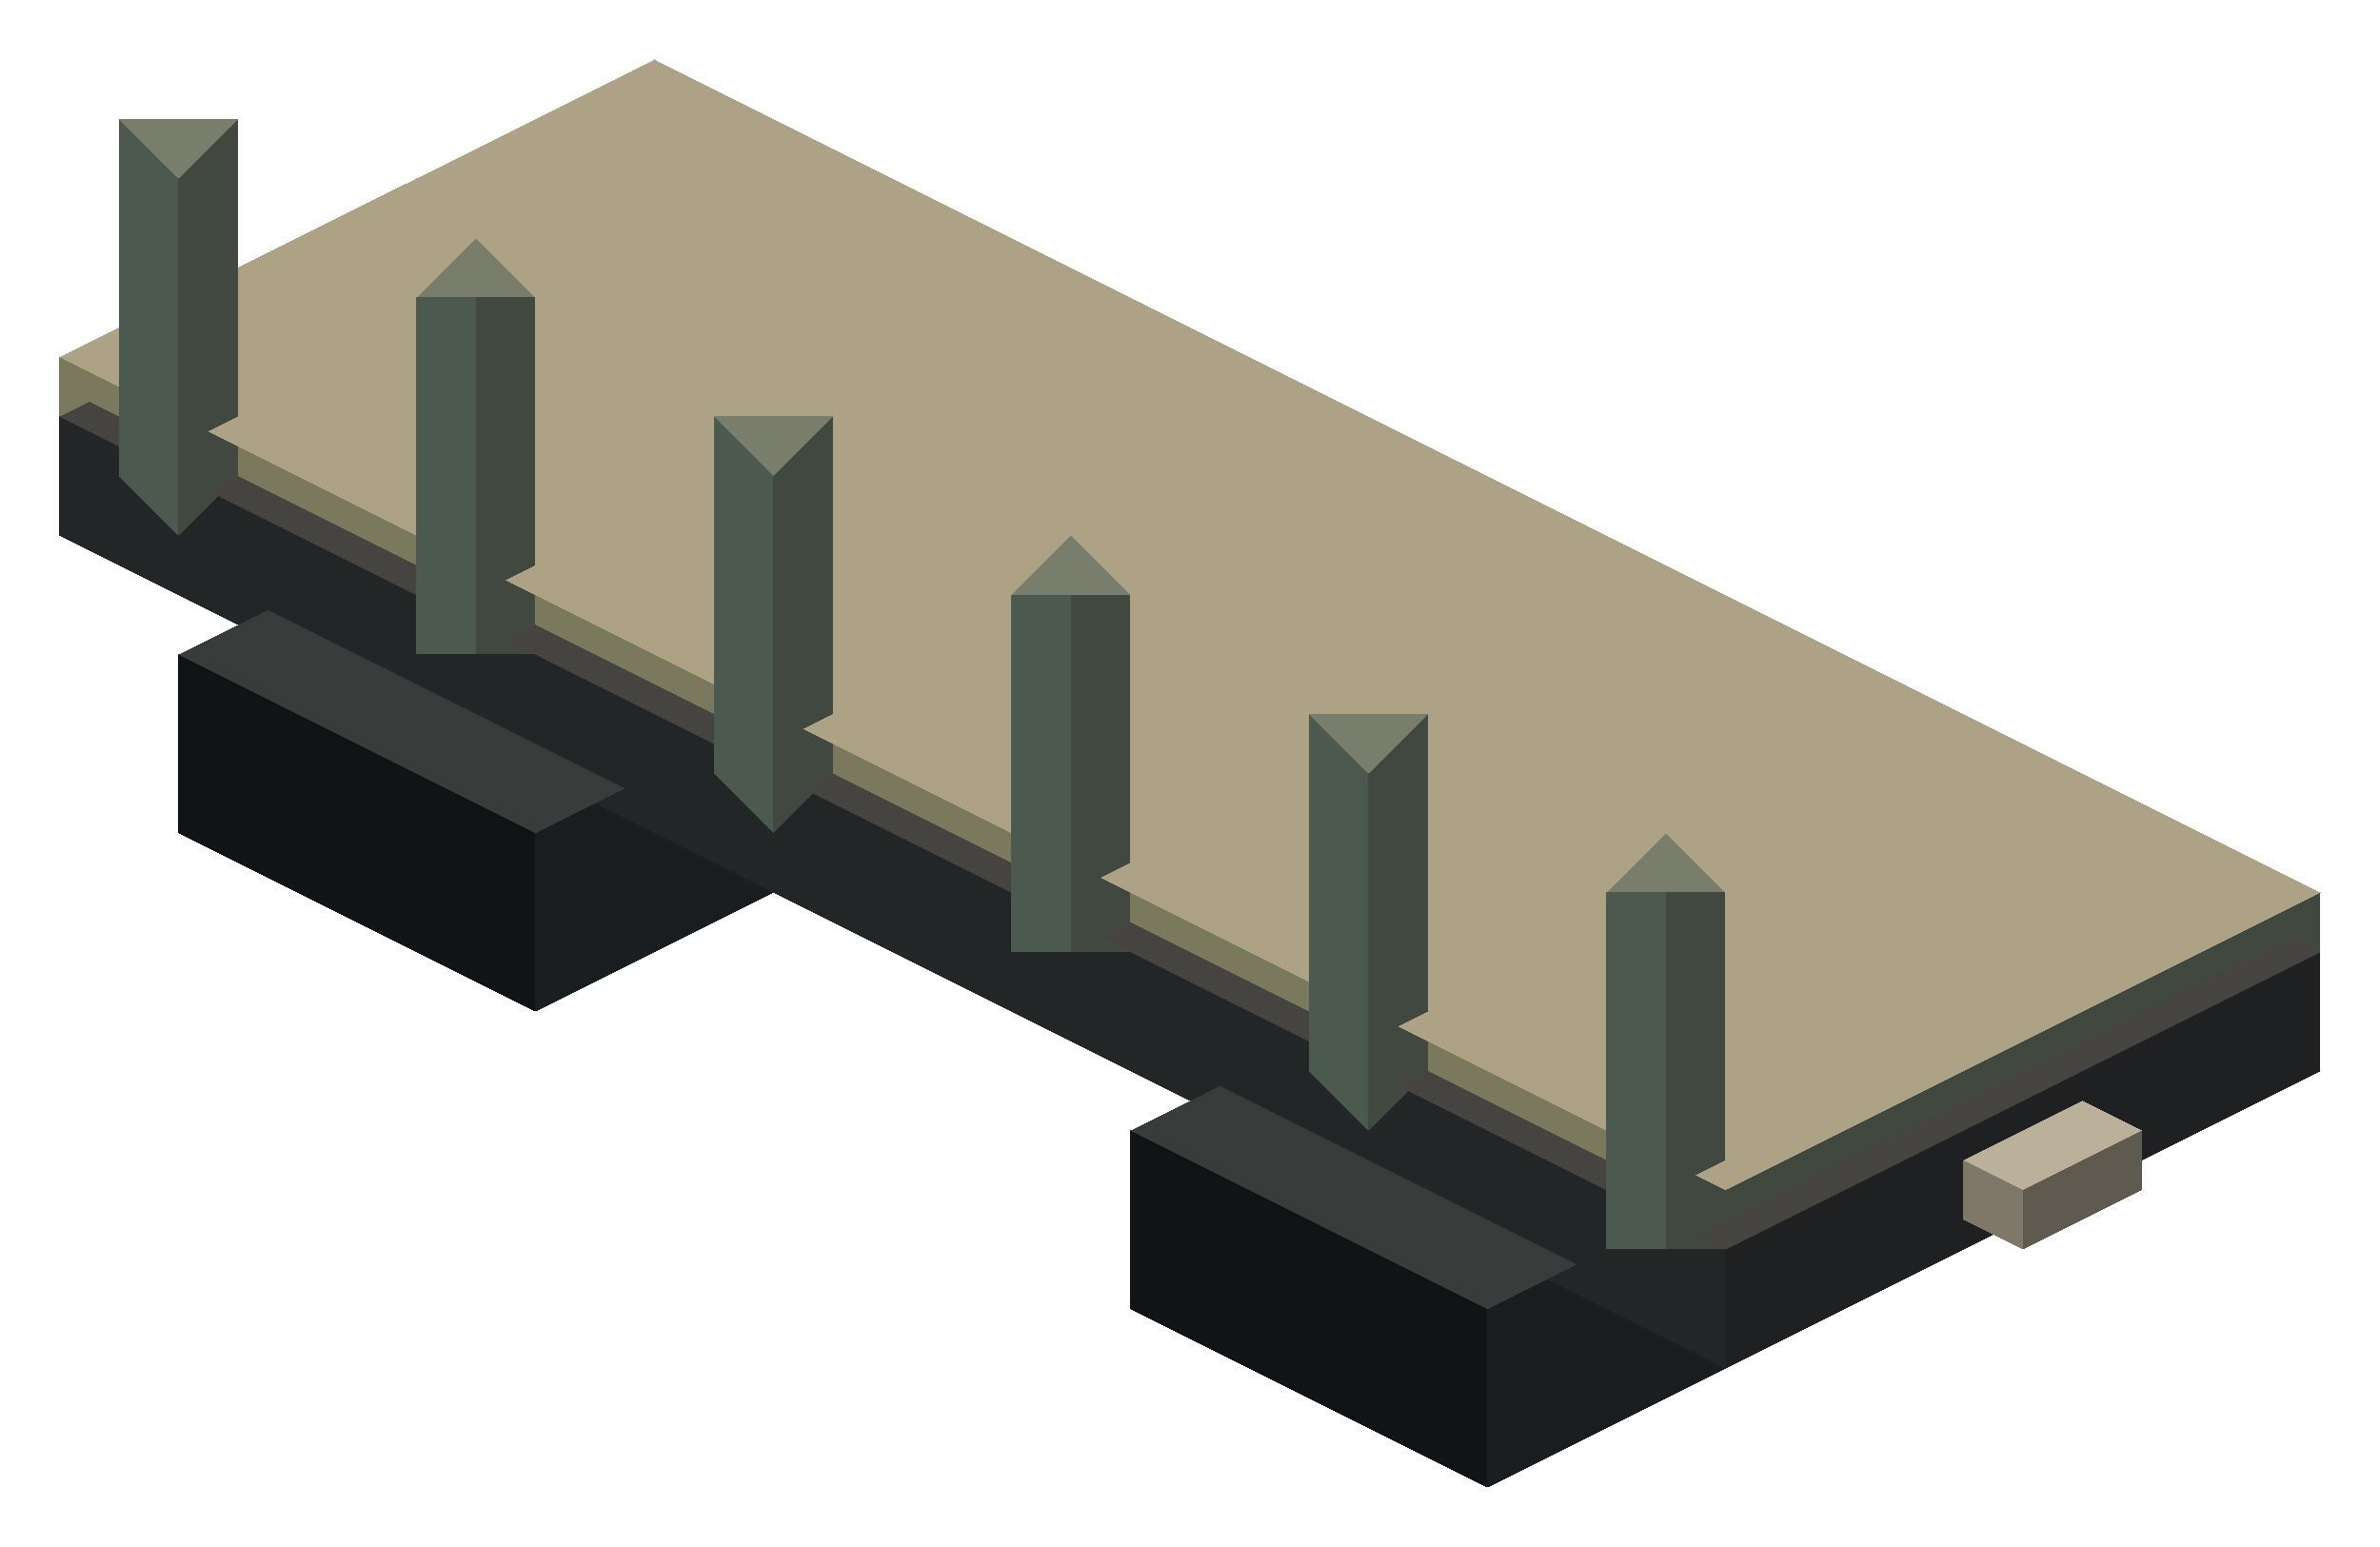
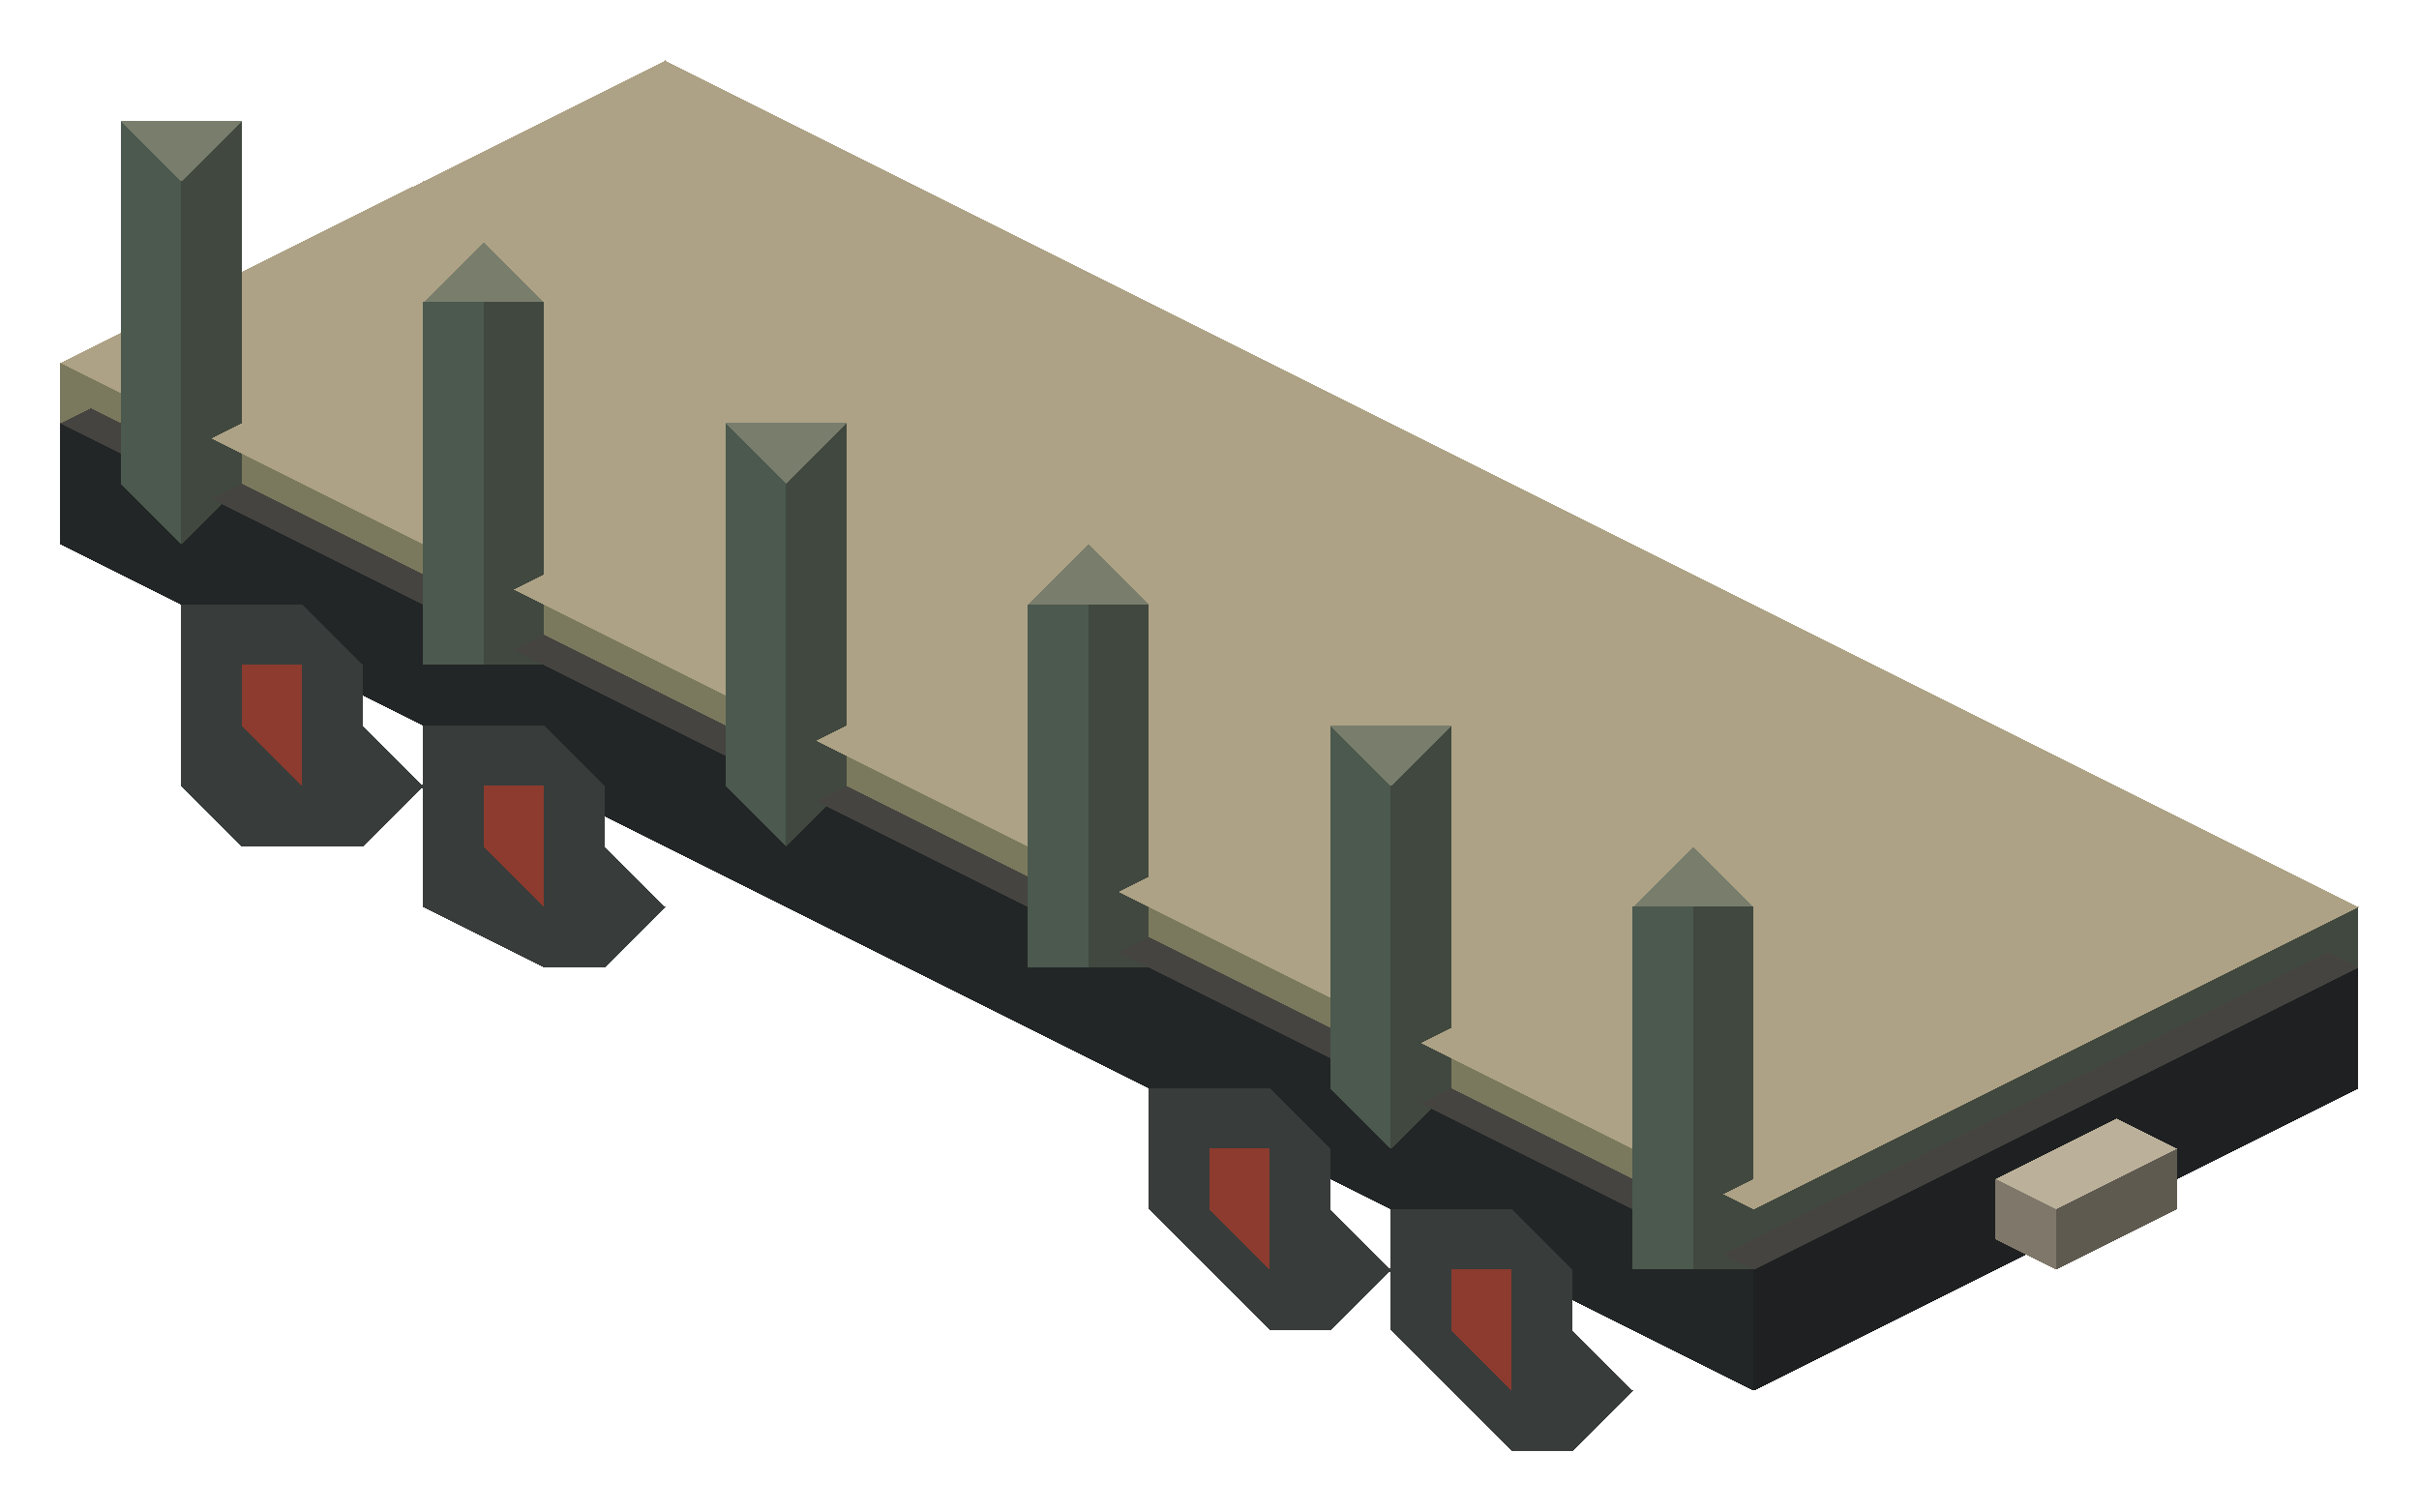
- <svg xmlns="http://www.w3.org/2000/svg" width="40" height="26" viewBox="0 0 40 26" shape-rendering="crispEdges" data-template="railyard-car-flatcar-stakes" data-anchor-x="6" data-anchor-y="9" data-length-m="14">
+ <svg xmlns="http://www.w3.org/2000/svg" width="40" height="25" viewBox="0 0 40 25" shape-rendering="crispEdges" data-template="railyard-car-flatcar-stakes" data-anchor-x="6" data-anchor-y="9" data-length-m="14">
  <g id="silhouette-underlays">
    <path d="M4,5 6,4 8,5 8,6 6,7 4,6Z" fill="#5f5a50" />
-     <path d="M3,11 15,5 21,8 21,11 9,17 3,14Z" fill="#1a1e20" />
-     <path d="M19,19 31,13 37,16 37,19 25,25 19,22Z" fill="#1a1e20" />
+     <path d="M6,9 12,6 18,9 18,10 12,13 6,10Z" fill="#1a1e20" />
+     <path d="M22,17 28,14 34,17 34,18 28,21 22,18Z" fill="#1a1e20" />
    <path d="M1,7 11,2 39,16 39,18 29,23 1,9Z" fill="#1e2022" />
    <path d="M1,6 11,1 39,15 39,16 29,21 1,7Z" fill="#41483f" />
    <path d="M2,2 4,2 4,8 3,9 2,8Z" fill="#41483f" />
    <path d="M7,5 8,4 9,5 9,11 7,11Z" fill="#41483f" />
    <path d="M12,7 14,7 14,13 13,14 12,13Z" fill="#41483f" />
    <path d="M17,10 18,9 19,10 19,16 17,16Z" fill="#41483f" />
    <path d="M22,12 24,12 24,18 23,19 22,18Z" fill="#41483f" />
    <path d="M27,15 28,14 29,15 29,21 27,21Z" fill="#41483f" />
    <path d="M32,19 34,18 36,19 36,20 34,21 32,20Z" fill="#5f5a50" />
  </g>
  <g id="coupler">
</g>
  <g id="trucks">
-     <path d="M3,11 9,14 9,17 3,14ZM19,19 25,22 25,25 19,22Z" fill="#111416" />
-     <path d="M13,15 9,17 9,14 10,13.5ZM29,23 29,23 25,25 25,22 26,21.5Z" fill="#1a1e20" />
-     <path d="M4.5,10.25 10.5,13.25 9,14 3,11ZM20.5,18.25 26.5,21.25 25,22 19,19Z" fill="#383c3b" />
+ </g>
+   <g id="wheels">
+     <path d="M4,14 3,13 3,12ZM4,14 3,12 3,11ZM4,14 3,11 3,10ZM4,14 3,10 4,10ZM4,14 4,10 5,10ZM4,14 4,10 5,10ZM4.4,12.4 4,14 4,12ZM4.4,12.4 4,12 4,10 5,10ZM4.4,12.4 4,12 4,10 5,10ZM4.4,12.4 4,12 4,10 5,10ZM4.75,11 4,11 4,10 5,10ZM4.75,11 4.4,12.4 4,12 4,11ZM4.75,11 4.4,12.4 4,12 4,11ZM4,14 5,10 6,11ZM4,14 5,10 6,11ZM4.8,12.8 4,14 4.4,12.4ZM4.8,12.8 4.4,12.4 5,10 6,11ZM4.8,12.8 4.4,12.4 5,10 6,11ZM4.8,12.8 4.4,12.4 5,10 6,11ZM6,11 4.75,11 5,10 6,11ZM4.8,12.8 4.4,12.4 4.75,11 6,11 6,11ZM5,12.5 5,11 6,11 6,11ZM5,12.5 4.8,12.8 4.4,12.4 4.75,11 5,11ZM4,14 6,11 6,12ZM4,14 6,11 6,12ZM5,13 4,14 4.8,12.8ZM5,13 4.8,12.8 6,11 6,12ZM5,13 4.8,12.8 6,11 6,12ZM5,13 4.8,12.8 6,11 6,12ZM5,13 4.8,12.8 6,11 6,12ZM5,13 5,13 5,12.5 6,11 6,12ZM5,13 5,13 4.8,12.8 5,12.5ZM4,14 6,12 7,13ZM6,14 4,14 7,13ZM9,16 7,15 7,14ZM9,16 7,14 7,13ZM9,16 7,13 7,12ZM9,16 7,12 8,12ZM9,16 7,12 8,12ZM8.667,14.667 9,16 8,14ZM8.667,14.667 8,14 7,12 8,12ZM8,12 8,14 8,14 7,12 8,12ZM8.667,14.667 8,14 8,14 8,12 8,12ZM8.667,14.667 8,14 8,14 8,12 8,12ZM8.25,13 8,13 8,12 8,12ZM8.25,13 8.667,14.667 8,14 8,14 8,13ZM8.25,13 8.667,14.667 8,14 8,14 8,13ZM9,16 8,12 9,12ZM9,16 8,12 9,12ZM9,15 9,16 8.667,14.667ZM9,15 8.667,14.667 8,12 9,12ZM9,15 8.667,14.667 8,12 9,12ZM9,15 8.667,14.667 8,12 9,12ZM9,13 8.25,13 8,12 9,12ZM9,13 9,15 8.667,14.667 8.25,13ZM9,13 9,15 8.667,14.667 8.25,13ZM9,16 9,12 10,13ZM9,16 10,13 10,14ZM9,16 10,14 11,15ZM10,16 9,16 11,15Z" fill="#383c3b" />
+     <path d="M5,13 5,13 5,13 4,12 4,12 4,11 4,11 4,11 5,11 5,11 5,12 5,12ZM9,15 9,15 9,15 8,14 8,14 8,13 8,13 8,13 9,13 9,13 9,14 9,14Z" fill="#8c3b2e" />
+   </g>
+   <g id="trucks">
+ </g>
+   <g id="wheels">
+     <path d="M20,21 19,20 19,19ZM21,22 20,21 19,19ZM21,22 19,19 19,18ZM21,22 19,18 20,18ZM21,22 19,18 20,18ZM20.667,20.667 21,22 20,20ZM20.667,20.667 20,20 19,18 20,18ZM20,18 20,20 20,20 19,18 20,18ZM20.667,20.667 20,20 20,20 20,18 20,18ZM20.667,20.667 20,20 20,20 20,18 20,18ZM20.25,19 20,19 20,18 20,18ZM20.25,19 20.667,20.667 20,20 20,20 20,19ZM20.25,19 20.667,20.667 20,20 20,20 20,19ZM21,22 20,18 21,18ZM21,22 20,18 21,18ZM21,21 21,22 20.667,20.667ZM21,21 20.667,20.667 20,18 21,18ZM21,21 20.667,20.667 20,18 21,18ZM21,21 20.667,20.667 20,18 21,18ZM21,19 20.25,19 20,18 21,18ZM21,19 21,21 20.667,20.667 20.25,19ZM21,19 21,21 20.667,20.667 20.25,19ZM21,22 21,18 22,19ZM21,22 22,19 22,20ZM21,22 22,20 23,21ZM22,22 21,22 23,21ZM24,23 23,22 23,21ZM25,24 24,23 23,21ZM25,24 23,21 23,20ZM25,24 23,20 24,20ZM25,24 23,20 24,20ZM24.667,22.667 25,24 24,22ZM24.667,22.667 24,22 23,20 24,20ZM24,20 24,22 24,22 23,20 24,20ZM24.667,22.667 24,22 24,22 24,20 24,20ZM24.667,22.667 24,22 24,22 24,20 24,20ZM24.25,21 24,21 24,20 24,20ZM24.25,21 24.667,22.667 24,22 24,22 24,21ZM24.25,21 24.667,22.667 24,22 24,22 24,21ZM25,24 24,20 25,20ZM25,24 24,20 25,20ZM25,23 25,24 24.667,22.667ZM25,23 24.667,22.667 24,20 25,20ZM25,23 24.667,22.667 24,20 25,20ZM25,23 24.667,22.667 24,20 25,20ZM25,21 24.25,21 24,20 25,20ZM25,21 25,23 24.667,22.667 24.25,21ZM25,21 25,23 24.667,22.667 24.25,21ZM25,24 25,20 26,21ZM25,24 26,21 26,22ZM25,24 26,22 27,23ZM26,24 25,24 27,23Z" fill="#383c3b" />
+     <path d="M21,21 21,21 21,21 20,20 20,20 20,19 20,19 20,19 21,19 21,19 21,20 21,20ZM25,23 25,23 25,23 24,22 24,22 24,21 24,21 24,21 25,21 25,21 25,22 25,22Z" fill="#8c3b2e" />
  </g>
  <g id="underframe">
-     <path d="M28,22 28,21 29,21 29,22.5ZM28,21 28,22 26,21ZM27,21 26,21 23,19.5 23,19 23.667,18.333 27,20ZM23,19 23,19.5 18,17 18,16 19,16 21,17ZM22,18 21,17 22,17.5ZM18,16 18,17 16,16 16,16ZM17,16 16,16 13.5,13.5 13.667,13.333 17,15ZM13.5,13.5 16,16 13,14.5 13,14ZM13,14 13,14.5 8,12 8,11 9,11 11,12ZM12,13 11,12 12,12.5ZM8,11 8,12 6,11ZM7,11 6,11 3,9.5 3,9 3.667,8.333 7,10ZM3,9 3,9.5 1,8.5 1,7 1,7ZM2,8 1,7 1,7 2,7.5ZM26.5,21.25 29,22.5 29,23 26,21.5ZM10.5,13.25 17.615,16.808 20.5,18.25 20,18.5 10,13.5ZM1,8.5 4.5,10.25 4,10.5 1,9Z" fill="#232626" />
+     <path d="M1,7 1,7 2.667,8.667 3,10 1,9ZM2,8 1,7 1,7 2,7.5ZM3,10 3,9 3.667,8.333 7,10 3,10 3,10ZM2.667,8.667 3,9 3,10 3,10 3,10ZM5,10 5,10 6,10 7,12 7,12ZM8,11 9,11 11,12 8,12ZM7,12 6.5,11 8,11 8,12 7,12 7,12ZM7,11 6.5,11 6,10 7,10 7,10ZM18,16 19,18 18,17.5ZM18,16 18,16 18,17.5 15,16ZM13,14 13.667,13.333 17,15 17,16 15,16 13,15ZM9,12 9,12 11,12 11,12 13,14 13,15 11,14ZM12,13 11,12 11,12 12,12.5ZM18,16 19,16 21,17 22,18 19,18 19,18ZM21,17 22,17.5 22,18 22,18ZM21,18 21,18 22,18 23,20 23,20ZM23,20 23,20 23,19 23.667,18.333 27,20 23,20 23,20ZM23,20 22,18 22,18 23,19 23,20 23,20 23,20ZM28,21 29,21 29,23 28,22.5ZM26,21 28,21 28,22.5 27,22ZM27,21 26,21 25,20 25,20 27,20 27,20ZM26,21 26,21 27,22 26,21.5ZM22,19 22,19 23,20 22,19.5ZM10,13 10,13 11,14 10,13.5ZM6,11 6,11 7,12 6,11.5Z" fill="#232626" />
    <path d="M34,19 33,19.5 32.5,19.25 34,18.5ZM39,17.5 36,19 34.5,18.25 39,16ZM35,18.5 34,19 34,18.5 34.5,18.25ZM36,19 39,17.5 39,18 36,19.5ZM33.5,20.75 29,23 29,21 31.5,19.75ZM33,19.5 33,20.5 31.5,19.75 32.5,19.25Z" fill="#1e2022" />
    <path d="M29.5,20.25 38.5,15.75 39,16 30,20.5ZM29,20.5 29.5,20.25 30,20.5 29,21ZM1.5,6.75 2,7 2,7.5 1,7ZM24,18 27,19.5 27,20 23.5,18.25ZM29,20.5 29,20.5 29,21 29,21 28.5,20.75ZM14,13 17,14.5 17,15 13.5,13.25ZM19,15.5 22,17 22,17 22,17.5 18.5,15.75ZM4,8 7,9.5 7,10 3.5,8.25ZM9,10.5 12,12 12,12 12,12.5 8.5,10.75Z" fill="#454440" />
  </g>
  <g id="body">
    <path d="M27,19.5 24,18 24.333,17.667 27,19ZM24,18 24,18 24,17.5 24.333,17.667ZM22,17 21,16 22,16.5ZM21,16 22,17 20,16ZM21,16 20,16 19,15.5 19,15 21,16ZM17,14.5 14,13 14.333,12.667 17,14ZM14,13 14,13 14,12.5 14.333,12.667ZM12,12 11,11 12,11.5ZM12,12 10,11 11,11 11,11ZM11,11 10,11 9,10.5 9,10 11,11ZM7,9.5 4,8 4.333,7.667 7,9ZM4,8 4,8 4,7.5 4.333,7.667ZM2,7 1,6.5 1,6 2,6.5ZM1,7 1,6.5 1.5,6.75Z" fill="#7b795d" />
    <path d="M39,16 38,15.5 39,15ZM38.5,15.75 29,20.5 29,20 38,15.5ZM3.667,8.333 3,9 3,8ZM4,7.5 4,8 4,8 3.5,8.25 3,8 3,7ZM4,7 3.5,7.25 3,7 3,3 4,2ZM9,11 9,11 8,11 8,10.5ZM9,10 9,10.5 8.5,10.75 8,10.5 8,9.5ZM9,9.5 8.5,9.75 8,9.5 8,5 9,5ZM13.667,13.333 13,14 13,13ZM14,12.5 14,13 14,13 13.5,13.25 13,13 13,12ZM14,12 13.5,12.25 13,12 13,8 14,7ZM19,16 19,16 18,16 18,15.5ZM19,15 19,15.5 18.5,15.75 18,15.5 18,14.5ZM19,14.5 18.5,14.75 18,14.5 18,10 19,10ZM23.667,18.333 23,19 23,18ZM24,17.5 24,18 24,18 23.5,18.25 23,18 23,17ZM24,17 23.5,17.25 23,17 23,13 24,12ZM29,21 28,21 28,20.5ZM29,20 29,20.5 28.5,20.75 28,20.5 28,20.5ZM29,20 29,20 28,20.5 28,19.5ZM29,19.5 28.5,19.75 28,19.5 28,15 29,15Z" fill="#41483f" />
    <path d="M2,5.5 2,6.5 1,6ZM7,7 4.333,4.333 7,3ZM9,5 7,3 7,3 11,1 19,5ZM8,4 7,5 7,5 7,3 7,3ZM9.333,9.333 12,8 12,11.5 11,11ZM17,12 16,11 17,10.5ZM19,10 18.667,9.667 23.5,7.25 29,10ZM19.333,14.333 22,13 22,16.5 21,16ZM27,17 26,16 27,15.5ZM29,15 28.667,14.667 33.5,12.25 39,15 39,15ZM29.333,19.333 38,15 39,15 39,15 29.667,19.667ZM29.333,19.333 29,19 29,15 38,15ZM27,15.5 26,16 24,14 24,12 24,12 27,10.5ZM28.667,14.667 27,13 27,10.5 28,10 29,10 33.5,12.25ZM28,14 27,15 27,15 27,13ZM26,16 27,17 27,19 23.5,17.25ZM29.333,19.333 29.667,19.667 29,20 28.5,19.75ZM29,19 29.333,19.333 29,19.5ZM24,14 26,16 24,17ZM22,13 19.333,14.333 19,14 19,10 22,10ZM24,12 22,12 22,12 22,10 28,10ZM17,10.5 16,11 14,9 14,7 14,7 17,5.5ZM18.667,9.667 17,8 17,5.5 18,5 19,5 23.5,7.25ZM18,9 17,10 17,10 17,8ZM16,11 17,12 17,14 13.5,12.25ZM19.333,14.333 21,16 18.5,14.75ZM19,14 19.333,14.333 19,14.5ZM14,9 16,11 14,12ZM12,8 9.333,9.333 9,9 9,5 12,5ZM14,7 12,7 12,7 12,5 18,5ZM6,6 7,7 7,9 3.5,7.25ZM9.333,9.333 11,11 8.5,9.75ZM9,9 9.333,9.333 9,9.5ZM4,4.5 4.333,4.333 6,6 4,7Z" fill="#ada285" />
    <path d="M2,2 3,3 3,9 2,8ZM7,5 8,5 8,11 7,11ZM12,7 13,8 13,14 12,13ZM17,10 18,10 18,16 17,16ZM22,12 23,13 23,19 22,18ZM27,15 28,15 28,21 27,21Z" fill="#4b594e" />
    <path d="M3,2 4,2 3,3 2,2ZM8,4 9,5 8,5 7,5ZM13,7 14,7 13,8 12,7ZM18,9 19,10 18,10 17,10ZM23,12 24,12 23,13 22,12ZM28,14 29,15 28,15 27,15Z" fill="#797d6c" />
  </g>
  <g id="coupler">
    <path d="M34,20.5 34,21 33.5,20.75ZM33,19.5 34,20 34,20.5 33.5,20.75 33,20.5Z" fill="#7f786a" />
    <path d="M36,20 34,21 34,20 36,19Z" fill="#5f5a50" />
    <path d="M35,18.5 36,19 34,20 33,19.5Z" fill="#bbb09a" />
  </g>
</svg>
